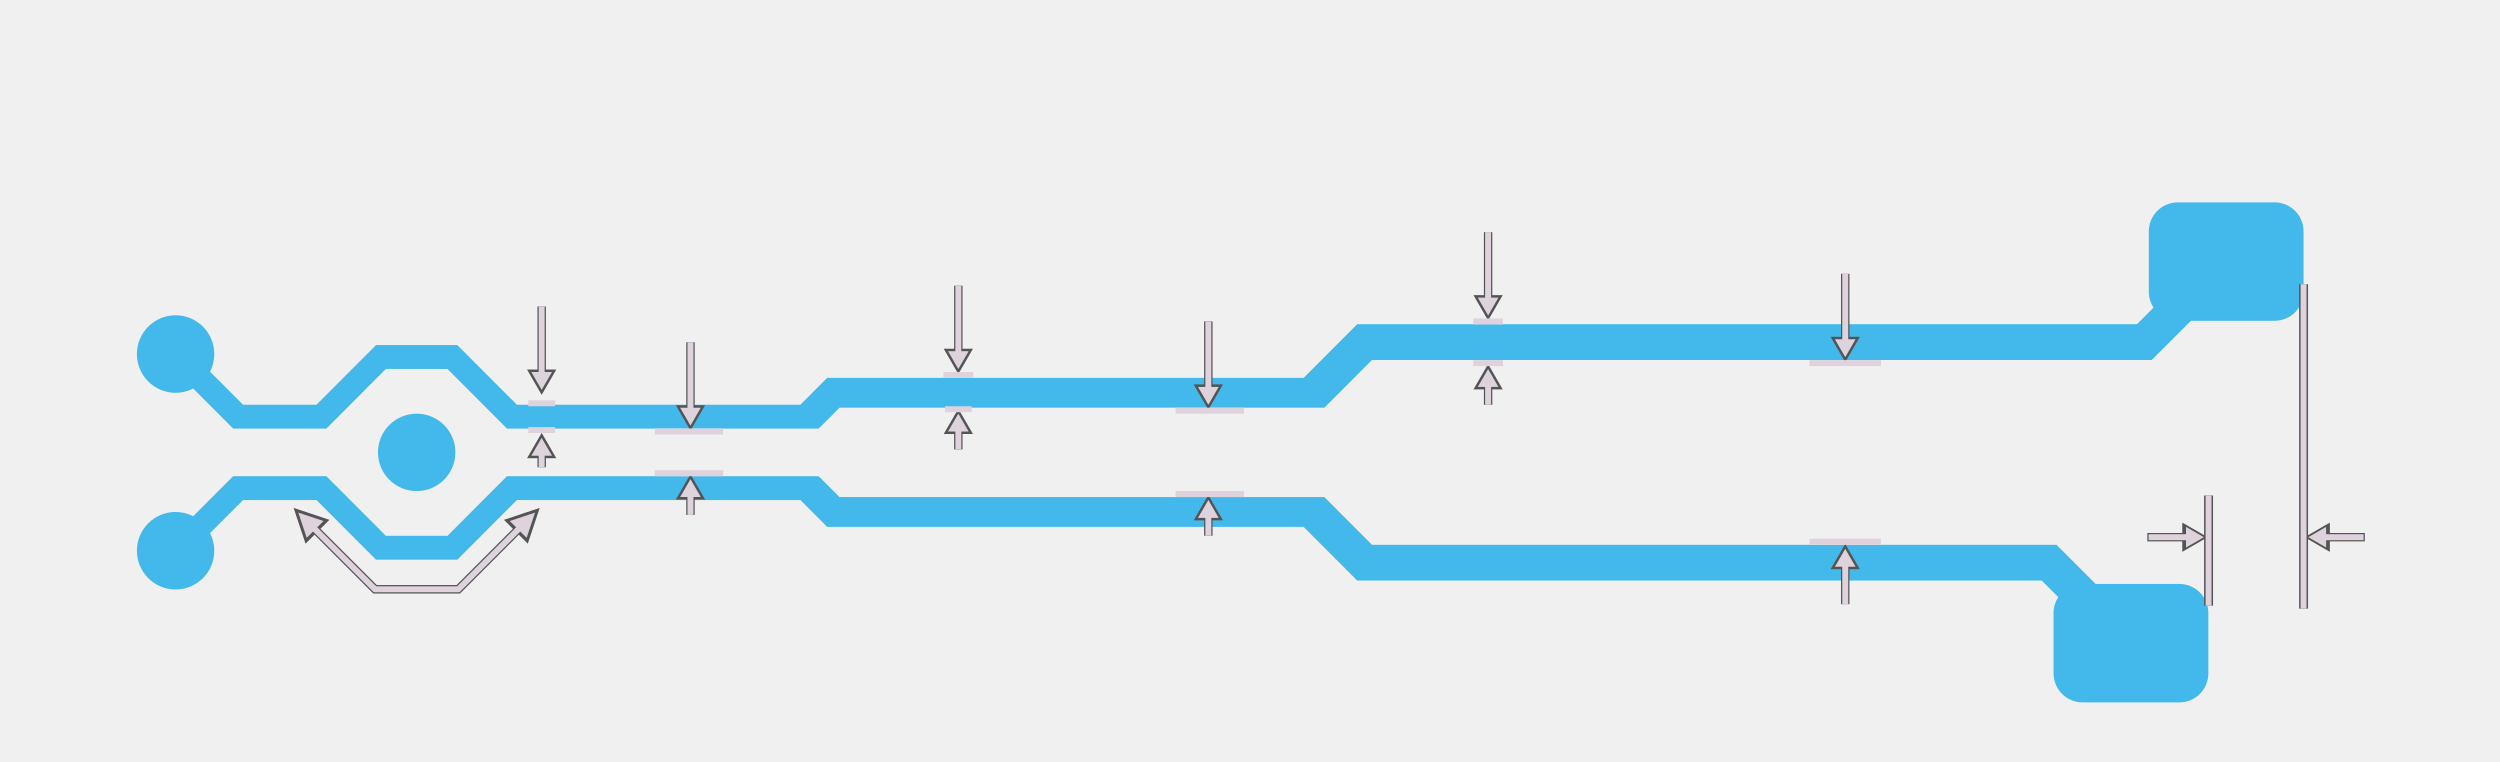
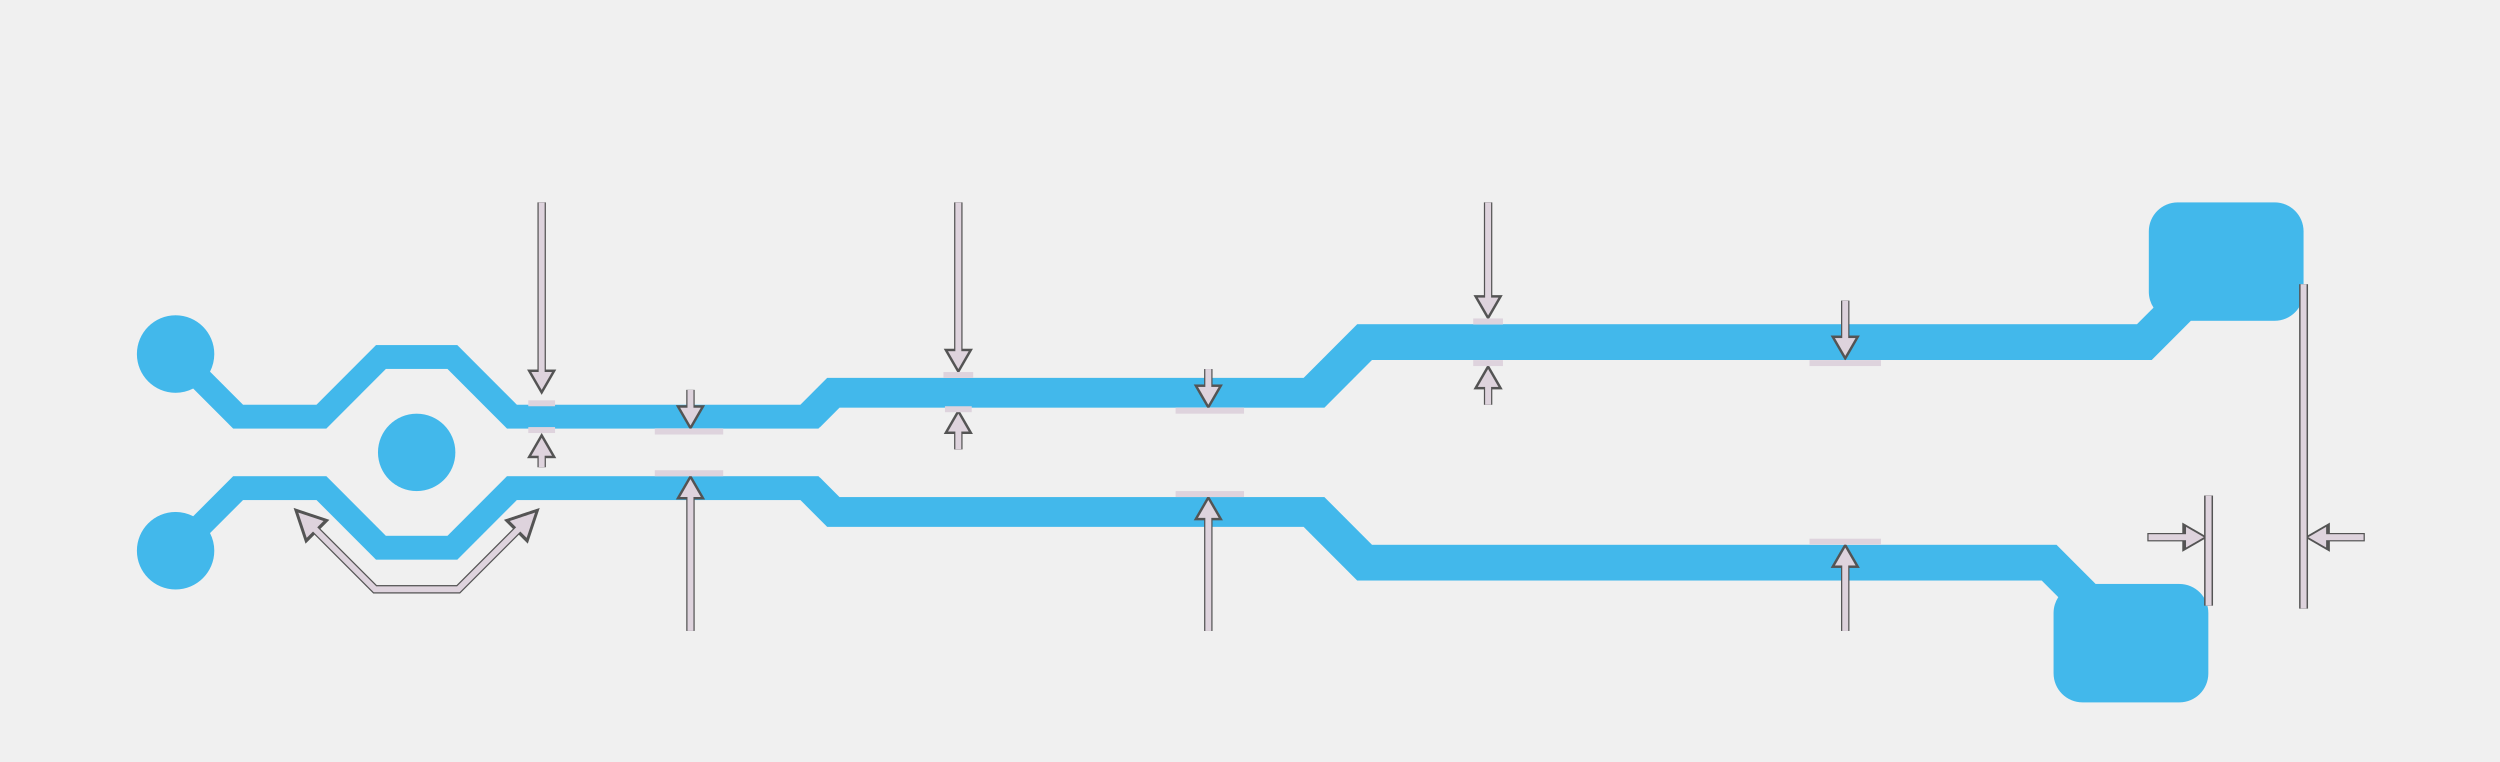
<svg xmlns="http://www.w3.org/2000/svg" width="840" height="256" viewBox="0 0 222.25 67.733" version="1.1" id="svg5" xml:space="preserve">
  <defs id="defs2">
    <marker style="overflow:visible" id="marker43377" refX="0" refY="0" orient="auto-start-reverse" markerWidth="4" markerHeight="4" viewBox="0 0 5.324 6.155" preserveAspectRatio="none">
      <path transform="scale(0.5)" style="fill:context-stroke;fill-rule:evenodd;stroke:context-stroke;stroke-width:1pt" d="M 5.77,0 -2.88,5 V -5 Z" id="path43375" />
    </marker>
    <marker style="overflow:visible" id="marker43161" refX="0" refY="0" orient="auto-start-reverse" markerWidth="4" markerHeight="4" viewBox="0 0 5.324 6.155" preserveAspectRatio="none">
      <path transform="scale(0.5)" style="fill:context-stroke;fill-rule:evenodd;stroke:context-stroke;stroke-width:1pt" d="M 5.77,0 -2.88,5 V -5 Z" id="path43159" />
    </marker>
    <marker style="overflow:visible" id="TriangleStart" refX="0" refY="0" orient="auto-start-reverse" markerWidth="3" markerHeight="3.468" viewBox="0 0 5.324 6.155" preserveAspectRatio="xMidYMid">
      <path transform="scale(0.5)" style="fill:context-stroke;fill-rule:evenodd;stroke:context-stroke;stroke-width:1pt" d="M 5.77,0 -2.88,5 V -5 Z" id="path135" />
    </marker>
    <marker style="overflow:visible" id="TriangleStart-6" refX="0" refY="0" orient="auto-start-reverse" markerWidth="3" markerHeight="3.468" viewBox="0 0 5.324 6.155" preserveAspectRatio="xMidYMid">
      <path transform="scale(0.5)" style="fill:context-stroke;fill-rule:evenodd;stroke:context-stroke;stroke-width:1pt" d="M 5.77,0 -2.88,5 V -5 Z" id="path135-1" />
    </marker>
    <marker style="overflow:visible" id="marker43161-8" refX="0" refY="0" orient="auto-start-reverse" markerWidth="4" markerHeight="4" viewBox="0 0 5.324 6.155" preserveAspectRatio="none">
      <path transform="scale(0.5)" style="fill:context-stroke;fill-rule:evenodd;stroke:context-stroke;stroke-width:1pt" d="M 5.77,0 -2.88,5 V -5 Z" id="path43159-7" />
    </marker>
    <marker style="overflow:visible" id="marker43377-9" refX="0" refY="0" orient="auto-start-reverse" markerWidth="4" markerHeight="4" viewBox="0 0 5.324 6.155" preserveAspectRatio="none">
      <path transform="scale(0.5)" style="fill:context-stroke;fill-rule:evenodd;stroke:context-stroke;stroke-width:1pt" d="M 5.77,0 -2.88,5 V -5 Z" id="path43375-2" />
    </marker>
    <marker style="overflow:visible" id="TriangleStart-6-5" refX="0" refY="0" orient="auto-start-reverse" markerWidth="3" markerHeight="3.468" viewBox="0 0 5.324 6.155" preserveAspectRatio="xMidYMid">
      <path transform="scale(0.5)" style="fill:context-stroke;fill-rule:evenodd;stroke:context-stroke;stroke-width:1pt" d="M 5.77,0 -2.88,5 V -5 Z" id="path135-1-9" />
    </marker>
    <marker style="overflow:visible" id="TriangleStart-2" refX="0" refY="0" orient="auto-start-reverse" markerWidth="3" markerHeight="3.468" viewBox="0 0 5.324 6.155" preserveAspectRatio="xMidYMid">
      <path transform="scale(0.5)" style="fill:context-stroke;fill-rule:evenodd;stroke:context-stroke;stroke-width:1pt" d="M 5.77,0 -2.88,5 V -5 Z" id="path135-8" />
    </marker>
    <marker style="overflow:visible" id="TriangleStart-6-5-3" refX="0" refY="0" orient="auto-start-reverse" markerWidth="3" markerHeight="3.468" viewBox="0 0 5.324 6.155" preserveAspectRatio="xMidYMid">
      <path transform="scale(0.5)" style="fill:context-stroke;fill-rule:evenodd;stroke:context-stroke;stroke-width:1pt" d="M 5.77,0 -2.88,5 V -5 Z" id="path135-1-9-6" />
    </marker>
    <marker style="overflow:visible" id="TriangleStart-2-1" refX="0" refY="0" orient="auto-start-reverse" markerWidth="3" markerHeight="3.468" viewBox="0 0 5.324 6.155" preserveAspectRatio="xMidYMid">
      <path transform="scale(0.5)" style="fill:context-stroke;fill-rule:evenodd;stroke:context-stroke;stroke-width:1pt" d="M 5.77,0 -2.88,5 V -5 Z" id="path135-8-2" />
    </marker>
  </defs>
  <g id="layer1" transform="translate(112.1834)" style="display:inline">
    <g id="g1" style="fill:#42b8eb;fill-opacity:1">
      <path id="path30003" style="color:#000000;display:inline;fill:#42b8eb;fill-opacity:1;stroke-width:1" d="m 81.425,17.992 c -1.429,0 -2.579,1.153 -2.579,2.584 v 5.36 c 0,0.522 0.154,1.007 0.418,1.412 l -1.472,1.475 H 8.471 l -3.641,3.648 -1.122,1.123 H -38.648 l -2.381,2.385 h -25.207 l -5.293,-5.301 h -7.227 l -5.291,5.301 h -6.531 l -2.934,-2.938 c 0.248,-0.485 0.378,-1.022 0.379,-1.567 0,-1.903 -1.54,-3.446 -3.44,-3.446 -1.9,0 -3.44,1.543 -3.44,3.446 0,1.903 1.54,3.446 3.44,3.446 0.544,-7.81e-4 1.08,-0.131 1.564,-0.38 l 3.554,3.56 h 8.285 l 5.291,-5.301 h 5.475 l 5.291,5.301 h 27.691 l 0.132,-0.133 0.009,0.009 1.729,-1.732 h 41.918 0.266 0.922 l 1.523,-1.526 2.709,-2.716 H 79.106 l 3.478,-3.483 h 7.441 c 1.429,0 2.579,-1.153 2.579,-2.584 v -5.36 c 0,-1.432 -1.15,-2.584 -2.579,-2.584 z" />
      <circle style="display:inline;opacity:1;fill:#42b8eb;fill-opacity:1;stroke:none;stroke-width:2.117;stroke-linecap:butt;stroke-linejoin:round;stroke-dasharray:none;paint-order:stroke fill markers" id="circle33683" cx="-34.925" cy="40.217" r="3.44" transform="translate(-40.21667)" />
      <path id="path40531" style="color:#000000;display:inline;fill:#42b8eb;fill-opacity:1;stroke-width:1" d="m 72.958,62.442 c -1.429,-3e-6 -2.579,-1.153 -2.579,-2.584 v -5.36 c 0,-0.522 0.154,-1.007 0.418,-1.412 L 69.325,51.61 H 8.471 l -3.641,-3.648 -1.122,-1.123 H -38.648 l -2.381,-2.385 h -25.207 l -5.293,5.301 h -7.227 l -5.291,-5.301 h -6.531 l -2.934,2.938 c 0.248,0.485 0.378,1.022 0.379,1.567 0,1.903 -1.54,3.446 -3.44,3.446 -1.9,0 -3.44,-1.543 -3.44,-3.446 0,-1.903 1.54,-3.446 3.44,-3.446 0.544,7.81e-4 1.08,0.131 1.564,0.38 l 3.554,-3.56 h 8.285 l 5.291,5.301 h 5.475 l 5.291,-5.301 h 27.691 l 0.132,0.133 0.009,-0.009 1.729,1.732 h 41.918 0.266 0.922 l 1.523,1.526 2.709,2.716 H 70.64 l 3.478,3.483 h 7.441 c 1.429,0 2.579,1.153 2.579,2.584 v 5.36 c 0,1.432 -1.15,2.584 -2.579,2.584 z" />
    </g>
  </g>
  <g id="layer7" />
  <g id="layer2" style="display:inline" transform="translate(71.96669)">
    <g id="g6" style="stroke:#545454;stroke-width:0.75;stroke-dasharray:none;stroke-opacity:1" transform="translate(47.07379,6.724826)">
      <path style="display:inline;fill:none;fill-opacity:1;stroke:#545454;stroke-width:0.75;stroke-dasharray:none;stroke-opacity:1;marker-end:url(#TriangleStart-6);paint-order:markers stroke fill" d="m -70.886,34.815 v -1.556" id="path42017-0" />
-       <path style="display:inline;fill:none;fill-opacity:1;stroke:#545454;stroke-width:0.75;stroke-dasharray:none;stroke-opacity:1;marker-end:url(#TriangleStart-6);paint-order:markers stroke fill" d="m -11.62,21.85 v 6.35" id="path43563-2" />
-       <path style="display:inline;fill:none;fill-opacity:1;stroke:#545454;stroke-width:0.75;stroke-dasharray:none;stroke-opacity:1;marker-end:url(#TriangleStart-6);paint-order:markers stroke fill" d="M -11.62,40.9 V 38.784" id="path43565-3" />
-       <path style="display:inline;fill:none;fill-opacity:1;stroke:#545454;stroke-width:0.75;stroke-dasharray:none;stroke-opacity:1;marker-end:url(#TriangleStart-6);paint-order:markers stroke fill" d="m 45.001,17.617 v 6.35" id="path44453-7" />
-       <path style="display:inline;fill:none;fill-opacity:1;stroke:#545454;stroke-width:0.75;stroke-dasharray:none;stroke-opacity:1;marker-end:url(#TriangleStart-6);paint-order:markers stroke fill" d="M 45.001,46.986 V 43.128" id="path44455-5" />
-       <path style="display:inline;fill:none;fill-opacity:1;stroke:#545454;stroke-width:0.75;stroke-dasharray:none;stroke-opacity:1;marker-end:url(#TriangleStart-6);paint-order:markers stroke fill" d="m -70.886,20.527 v 6.35" id="path41314-9" />
-       <path style="display:inline;fill:none;fill-opacity:1;stroke:#545454;stroke-width:0.75;stroke-dasharray:none;stroke-opacity:1;marker-end:url(#TriangleStart-6);paint-order:markers stroke fill" d="m -57.657,23.702 v 6.35" id="path43033-2" />
-       <path style="display:inline;fill:none;fill-opacity:1;stroke:#545454;stroke-width:0.75;stroke-dasharray:none;stroke-opacity:1;marker-end:url(#TriangleStart-6);paint-order:markers stroke fill" d="M -57.657,39.048 V 36.931" id="path43035-2" />
-       <path style="display:inline;fill:none;fill-opacity:1;stroke:#545454;stroke-width:0.75;stroke-dasharray:none;stroke-opacity:1;marker-end:url(#TriangleStart-6);paint-order:markers stroke fill" d="m -33.845,18.675 v 6.35" id="path43531-8" />
+       <path style="display:inline;fill:none;fill-opacity:1;stroke:#545454;stroke-width:0.75;stroke-dasharray:none;stroke-opacity:1;marker-end:url(#TriangleStart-6);paint-order:markers stroke fill" d="m -11.621,49.367 4e-6,-10.583" id="path43563-2" />
+       <path style="display:inline;fill:none;fill-opacity:1;stroke:#545454;stroke-width:0.75;stroke-dasharray:none;stroke-opacity:1;marker-end:url(#TriangleStart-6);paint-order:markers stroke fill" d="m -11.621,26.084 v 2.117" id="path43565-3" />
+       <path style="display:inline;fill:none;fill-opacity:1;stroke:#545454;stroke-width:0.75;stroke-dasharray:none;stroke-opacity:1;marker-end:url(#TriangleStart-6);paint-order:markers stroke fill" d="m 45.001,49.367 v -6.35" id="path44453-7" />
+       <path style="display:inline;fill:none;fill-opacity:1;stroke:#545454;stroke-width:0.75;stroke-dasharray:none;stroke-opacity:1;marker-end:url(#TriangleStart-6);paint-order:markers stroke fill" d="m 45.001,19.998 v 3.857" id="path44455-5" />
+       <path style="display:inline;fill:none;fill-opacity:1;stroke:#545454;stroke-width:0.75;stroke-dasharray:none;stroke-opacity:1;marker-end:url(#TriangleStart-6);paint-order:markers stroke fill" d="m -70.886,11.267 3e-6,15.61" id="path41314-9" />
+       <path style="display:inline;fill:none;fill-opacity:1;stroke:#545454;stroke-width:0.75;stroke-dasharray:none;stroke-opacity:1;marker-end:url(#TriangleStart-6);paint-order:markers stroke fill" d="m -57.658,49.363 -3e-6,-12.435" id="path43033-2" />
+       <path style="display:inline;fill:none;fill-opacity:1;stroke:#545454;stroke-width:0.75;stroke-dasharray:none;stroke-opacity:1;marker-end:url(#TriangleStart-6);paint-order:markers stroke fill" d="m -57.658,27.931 v 2.117" id="path43035-2" />
+       <path style="display:inline;fill:none;fill-opacity:1;stroke:#545454;stroke-width:0.75;stroke-dasharray:none;stroke-opacity:1;marker-end:url(#TriangleStart-6);paint-order:markers stroke fill" d="m -33.845,11.267 1e-6,13.758" id="path43531-8" />
      <path style="display:inline;fill:none;fill-opacity:1;stroke:#545454;stroke-width:0.75;stroke-dasharray:none;stroke-opacity:1;marker-end:url(#TriangleStart-6);paint-order:markers stroke fill" d="M -33.845,33.227 V 31.111" id="path43533-9" />
-       <path style="display:inline;fill:none;fill-opacity:1;stroke:#545454;stroke-width:0.75;stroke-dasharray:none;stroke-opacity:1;marker-end:url(#TriangleStart-6);paint-order:markers stroke fill" d="m 13.251,13.913 v 6.35" id="path44345-7" />
+       <path style="display:inline;fill:none;fill-opacity:1;stroke:#545454;stroke-width:0.75;stroke-dasharray:none;stroke-opacity:1;marker-end:url(#TriangleStart-6);paint-order:markers stroke fill" d="m 13.251,11.267 10e-7,8.996" id="path44345-7" />
      <path style="display:inline;fill:none;fill-opacity:1;stroke:#545454;stroke-width:0.75;stroke-dasharray:none;stroke-opacity:1;marker-end:url(#TriangleStart-6);paint-order:markers stroke fill" d="M 13.251,29.259 V 27.142" id="path44347-3" />
      <path style="display:inline;fill:none;fill-opacity:1;stroke:#545454;stroke-width:0.75;stroke-dasharray:none;stroke-opacity:1;marker-start:url(#marker43161-8);marker-end:url(#marker43377-9);paint-order:markers stroke fill" d="m -91.524,39.842 5.821,5.821 h 7.408 l 5.821,-5.821" id="path43103-6" />
    </g>
    <g id="g2" style="fill:none;fill-opacity:1;stroke:#ded3dd;stroke-opacity:1" transform="translate(-71.96669)">
      <path style="fill:none;fill-opacity:1;stroke:#ded3dd;stroke-width:0.529;stroke-dasharray:none;stroke-opacity:1;marker-end:url(#TriangleStart);paint-order:markers stroke fill" d="m 48.154,41.54 v -1.556" id="path42017" />
-       <path style="fill:none;fill-opacity:1;stroke:#ded3dd;stroke-width:0.529;stroke-dasharray:none;stroke-opacity:1;marker-end:url(#TriangleStart);paint-order:markers stroke fill" d="m 107.421,28.575 v 6.35" id="path43563" />
-       <path style="fill:none;fill-opacity:1;stroke:#ded3dd;stroke-width:0.529;stroke-dasharray:none;stroke-opacity:1;marker-end:url(#TriangleStart);paint-order:markers stroke fill" d="M 107.421,47.625 V 45.508" id="path43565" />
-       <path style="fill:none;fill-opacity:1;stroke:#ded3dd;stroke-width:0.529;stroke-dasharray:none;stroke-opacity:1;marker-end:url(#TriangleStart);paint-order:markers stroke fill" d="m 164.042,24.342 v 6.35" id="path44453" />
-       <path style="fill:none;fill-opacity:1;stroke:#ded3dd;stroke-width:0.529;stroke-dasharray:none;stroke-opacity:1;marker-end:url(#TriangleStart);paint-order:markers stroke fill" d="M 164.042,53.71 V 49.853" id="path44455" />
-       <path style="fill:none;fill-opacity:1;stroke:#ded3dd;stroke-width:0.529;stroke-dasharray:none;stroke-opacity:1;marker-end:url(#TriangleStart);paint-order:markers stroke fill" d="m 48.154,27.252 v 6.35" id="path41314" />
-       <path style="fill:none;fill-opacity:1;stroke:#ded3dd;stroke-width:0.529;stroke-dasharray:none;stroke-opacity:1;marker-end:url(#TriangleStart);paint-order:markers stroke fill" d="m 61.383,30.427 v 6.35" id="path43033" />
-       <path style="fill:none;fill-opacity:1;stroke:#ded3dd;stroke-width:0.529;stroke-dasharray:none;stroke-opacity:1;marker-end:url(#TriangleStart);paint-order:markers stroke fill" d="M 61.383,45.773 V 43.656" id="path43035" />
-       <path style="fill:none;fill-opacity:1;stroke:#ded3dd;stroke-width:0.529;stroke-dasharray:none;stroke-opacity:1;marker-end:url(#TriangleStart);paint-order:markers stroke fill" d="m 85.196,25.4 v 6.35" id="path43531" />
+       <path style="fill:none;fill-opacity:1;stroke:#ded3dd;stroke-width:0.529;stroke-dasharray:none;stroke-opacity:1;marker-end:url(#TriangleStart);paint-order:markers stroke fill" d="M 107.42,56.092 V 45.508" id="path43563" />
+       <path style="fill:none;fill-opacity:1;stroke:#ded3dd;stroke-width:0.529;stroke-dasharray:none;stroke-opacity:1;marker-end:url(#TriangleStart);paint-order:markers stroke fill" d="m 107.42,32.808 v 2.117" id="path43565" />
+       <path style="fill:none;fill-opacity:1;stroke:#ded3dd;stroke-width:0.529;stroke-dasharray:none;stroke-opacity:1;marker-end:url(#TriangleStart);paint-order:markers stroke fill" d="m 164.042,56.092 v -6.35" id="path44453" />
+       <path style="fill:none;fill-opacity:1;stroke:#ded3dd;stroke-width:0.529;stroke-dasharray:none;stroke-opacity:1;marker-end:url(#TriangleStart);paint-order:markers stroke fill" d="m 164.042,26.723 v 3.857" id="path44455" />
+       <path style="fill:none;fill-opacity:1;stroke:#ded3dd;stroke-width:0.529;stroke-dasharray:none;stroke-opacity:1;marker-end:url(#TriangleStart);paint-order:markers stroke fill" d="m 48.154,17.992 3e-6,15.61" id="path41314" />
+       <path style="fill:none;fill-opacity:1;stroke:#ded3dd;stroke-width:0.529;stroke-dasharray:none;stroke-opacity:1;marker-end:url(#TriangleStart);paint-order:markers stroke fill" d="m 61.383,56.087 -3e-6,-12.435" id="path43033" />
+       <path style="fill:none;fill-opacity:1;stroke:#ded3dd;stroke-width:0.529;stroke-dasharray:none;stroke-opacity:1;marker-end:url(#TriangleStart);paint-order:markers stroke fill" d="m 61.383,34.656 v 2.117" id="path43035" />
+       <path style="fill:none;fill-opacity:1;stroke:#ded3dd;stroke-width:0.529;stroke-dasharray:none;stroke-opacity:1;marker-end:url(#TriangleStart);paint-order:markers stroke fill" d="m 85.196,17.992 1e-6,13.758" id="path43531" />
      <path style="fill:none;fill-opacity:1;stroke:#ded3dd;stroke-width:0.529;stroke-dasharray:none;stroke-opacity:1;marker-end:url(#TriangleStart);paint-order:markers stroke fill" d="M 85.196,39.952 V 37.835" id="path43533" />
-       <path style="fill:none;fill-opacity:1;stroke:#ded3dd;stroke-width:0.529;stroke-dasharray:none;stroke-opacity:1;marker-end:url(#TriangleStart);paint-order:markers stroke fill" d="m 132.292,20.637 v 6.35" id="path44345" />
+       <path style="fill:none;fill-opacity:1;stroke:#ded3dd;stroke-width:0.529;stroke-dasharray:none;stroke-opacity:1;marker-end:url(#TriangleStart);paint-order:markers stroke fill" d="m 132.292,17.992 0,8.996" id="path44345" />
      <path style="fill:none;fill-opacity:1;stroke:#ded3dd;stroke-width:0.529;stroke-dasharray:none;stroke-opacity:1;marker-end:url(#TriangleStart);paint-order:markers stroke fill" d="M 132.292,35.983 V 33.867" id="path44347" />
    </g>
    <path style="display:inline;fill:#050505;fill-opacity:1;stroke:#ded3dd;stroke-width:0.529;stroke-dasharray:none;stroke-opacity:1;paint-order:markers stroke fill" d="m -25.003,38.232 h 2.381" id="path42082" />
    <path style="display:inline;fill:none;fill-opacity:1;stroke:#ded3dd;stroke-width:0.529;stroke-dasharray:none;stroke-opacity:1;marker-start:url(#marker43161);marker-end:url(#marker43377);paint-order:markers stroke fill" d="m -44.45,46.567 5.821,5.821 h 7.408 l 5.821,-5.821" id="path43103" />
    <path style="fill:#050505;fill-opacity:1;stroke:#ded3dd;stroke-width:0.529;stroke-dasharray:none;stroke-opacity:1;paint-order:markers stroke fill" d="m -25.003,35.851 h 2.381" id="path42080" />
    <path style="fill:#050505;fill-opacity:1;stroke:#ded3dd;stroke-width:0.529;stroke-dasharray:none;stroke-opacity:1;paint-order:markers stroke fill" d="m -13.758,38.365 h 6.085" id="path43045" />
    <path style="fill:#050505;fill-opacity:1;stroke:#ded3dd;stroke-width:0.529;stroke-dasharray:none;stroke-opacity:1;paint-order:markers stroke fill" d="m -13.758,42.069 h 6.085" id="path43047" />
    <path style="fill:#050505;fill-opacity:1;stroke:#ded3dd;stroke-width:0.529;stroke-dasharray:none;stroke-opacity:1;paint-order:markers stroke fill" d="m 11.906,33.338 h 2.646" id="path43535" />
    <path style="fill:#050505;fill-opacity:1;stroke:#ded3dd;stroke-width:0.529;stroke-dasharray:none;stroke-opacity:1;paint-order:markers stroke fill" d="m 12.039,36.38 h 2.381" id="path43537" />
    <path style="fill:#050505;fill-opacity:1;stroke:#ded3dd;stroke-width:0.529;stroke-dasharray:none;stroke-opacity:1;paint-order:markers stroke fill" d="m 32.544,36.513 h 6.085" id="path43567" />
    <path style="fill:#050505;fill-opacity:1;stroke:#ded3dd;stroke-width:0.529;stroke-dasharray:none;stroke-opacity:1;paint-order:markers stroke fill" d="m 32.544,43.921 h 6.085" id="path43569" />
    <path style="fill:#050505;fill-opacity:1;stroke:#ded3dd;stroke-width:0.529;stroke-dasharray:none;stroke-opacity:1;paint-order:markers stroke fill" d="M 59.002,28.575 H 61.648" id="path44349" />
    <path style="fill:#050505;fill-opacity:1;stroke:#ded3dd;stroke-width:0.529;stroke-dasharray:none;stroke-opacity:1;paint-order:markers stroke fill" d="M 59.002,32.279 H 61.648" id="path44351" />
    <path style="fill:#050505;fill-opacity:1;stroke:#ded3dd;stroke-width:0.529;stroke-dasharray:none;stroke-opacity:1;paint-order:markers stroke fill" d="m 88.9,32.279 h 6.35" id="path44461" />
    <path style="fill:#050505;fill-opacity:1;stroke:#ded3dd;stroke-width:0.529;stroke-dasharray:none;stroke-opacity:1;paint-order:markers stroke fill" d="m 88.9,48.154 h 6.35" id="path44463" />
    <g id="g39116" transform="translate(9.546216,-0.6614628)" style="display:inline;stroke:#545454;stroke-opacity:1">
      <path style="display:inline;fill:#ffffff;fill-opacity:1;stroke:#545454;stroke-width:0.794;stroke-dasharray:none;stroke-opacity:1;paint-order:markers stroke fill" d="M 114.829,54.504 V 44.715" id="path44461-3-7" />
      <g id="g39039" transform="rotate(90,106.815,59.19001)">
        <path style="display:inline;fill:none;fill-opacity:1;stroke:#545454;stroke-width:0.75;stroke-dasharray:none;stroke-opacity:1;marker-end:url(#TriangleStart-6-5);paint-order:markers stroke fill" d="M 48.97,49.896 V 48.886 46.039" id="path44455-5-2" transform="translate(47.07379,6.724826)" />
        <path style="display:inline;fill:none;fill-opacity:1;stroke:#ded3dd;stroke-width:0.529;stroke-dasharray:none;stroke-opacity:1;marker-end:url(#TriangleStart-2);paint-order:markers stroke fill" d="M 96.044,56.51 V 52.652" id="path44455-9" />
      </g>
      <path style="display:inline;fill:#050505;fill-opacity:1;stroke:#ded3dd;stroke-width:0.529;stroke-dasharray:none;stroke-opacity:1;paint-order:markers stroke fill" d="M 114.829,54.504 V 44.715" id="path44461-3" />
    </g>
    <g id="g39116-9" style="display:inline;stroke:#545454;stroke-opacity:1" transform="rotate(180,123.825,49.41094)">
      <path style="display:inline;fill:#ffffff;fill-opacity:1;stroke:#545454;stroke-width:0.794;stroke-dasharray:none;stroke-opacity:1;paint-order:markers stroke fill" d="M 114.829,73.554 V 44.715" id="path44461-3-7-3" />
      <g id="g39039-1" transform="rotate(90,105.4921,60.51292)">
        <path style="display:inline;fill:none;fill-opacity:1;stroke:#545454;stroke-width:0.75;stroke-dasharray:none;stroke-opacity:1;marker-end:url(#TriangleStart-6-5-3);paint-order:markers stroke fill" d="M 48.97,49.896 V 46.039" id="path44455-5-2-9" transform="translate(47.07379,6.724826)" />
        <path style="display:inline;fill:none;fill-opacity:1;stroke:#ded3dd;stroke-width:0.529;stroke-dasharray:none;stroke-opacity:1;marker-end:url(#TriangleStart-2-1);paint-order:markers stroke fill" d="M 96.044,56.51 V 52.652" id="path44455-9-4" />
      </g>
      <path style="display:inline;fill:#050505;fill-opacity:1;stroke:#ded3dd;stroke-width:0.529;stroke-dasharray:none;stroke-opacity:1;paint-order:markers stroke fill" d="M 114.829,73.554 V 44.715" id="path44461-3-78" />
    </g>
  </g>
</svg>
